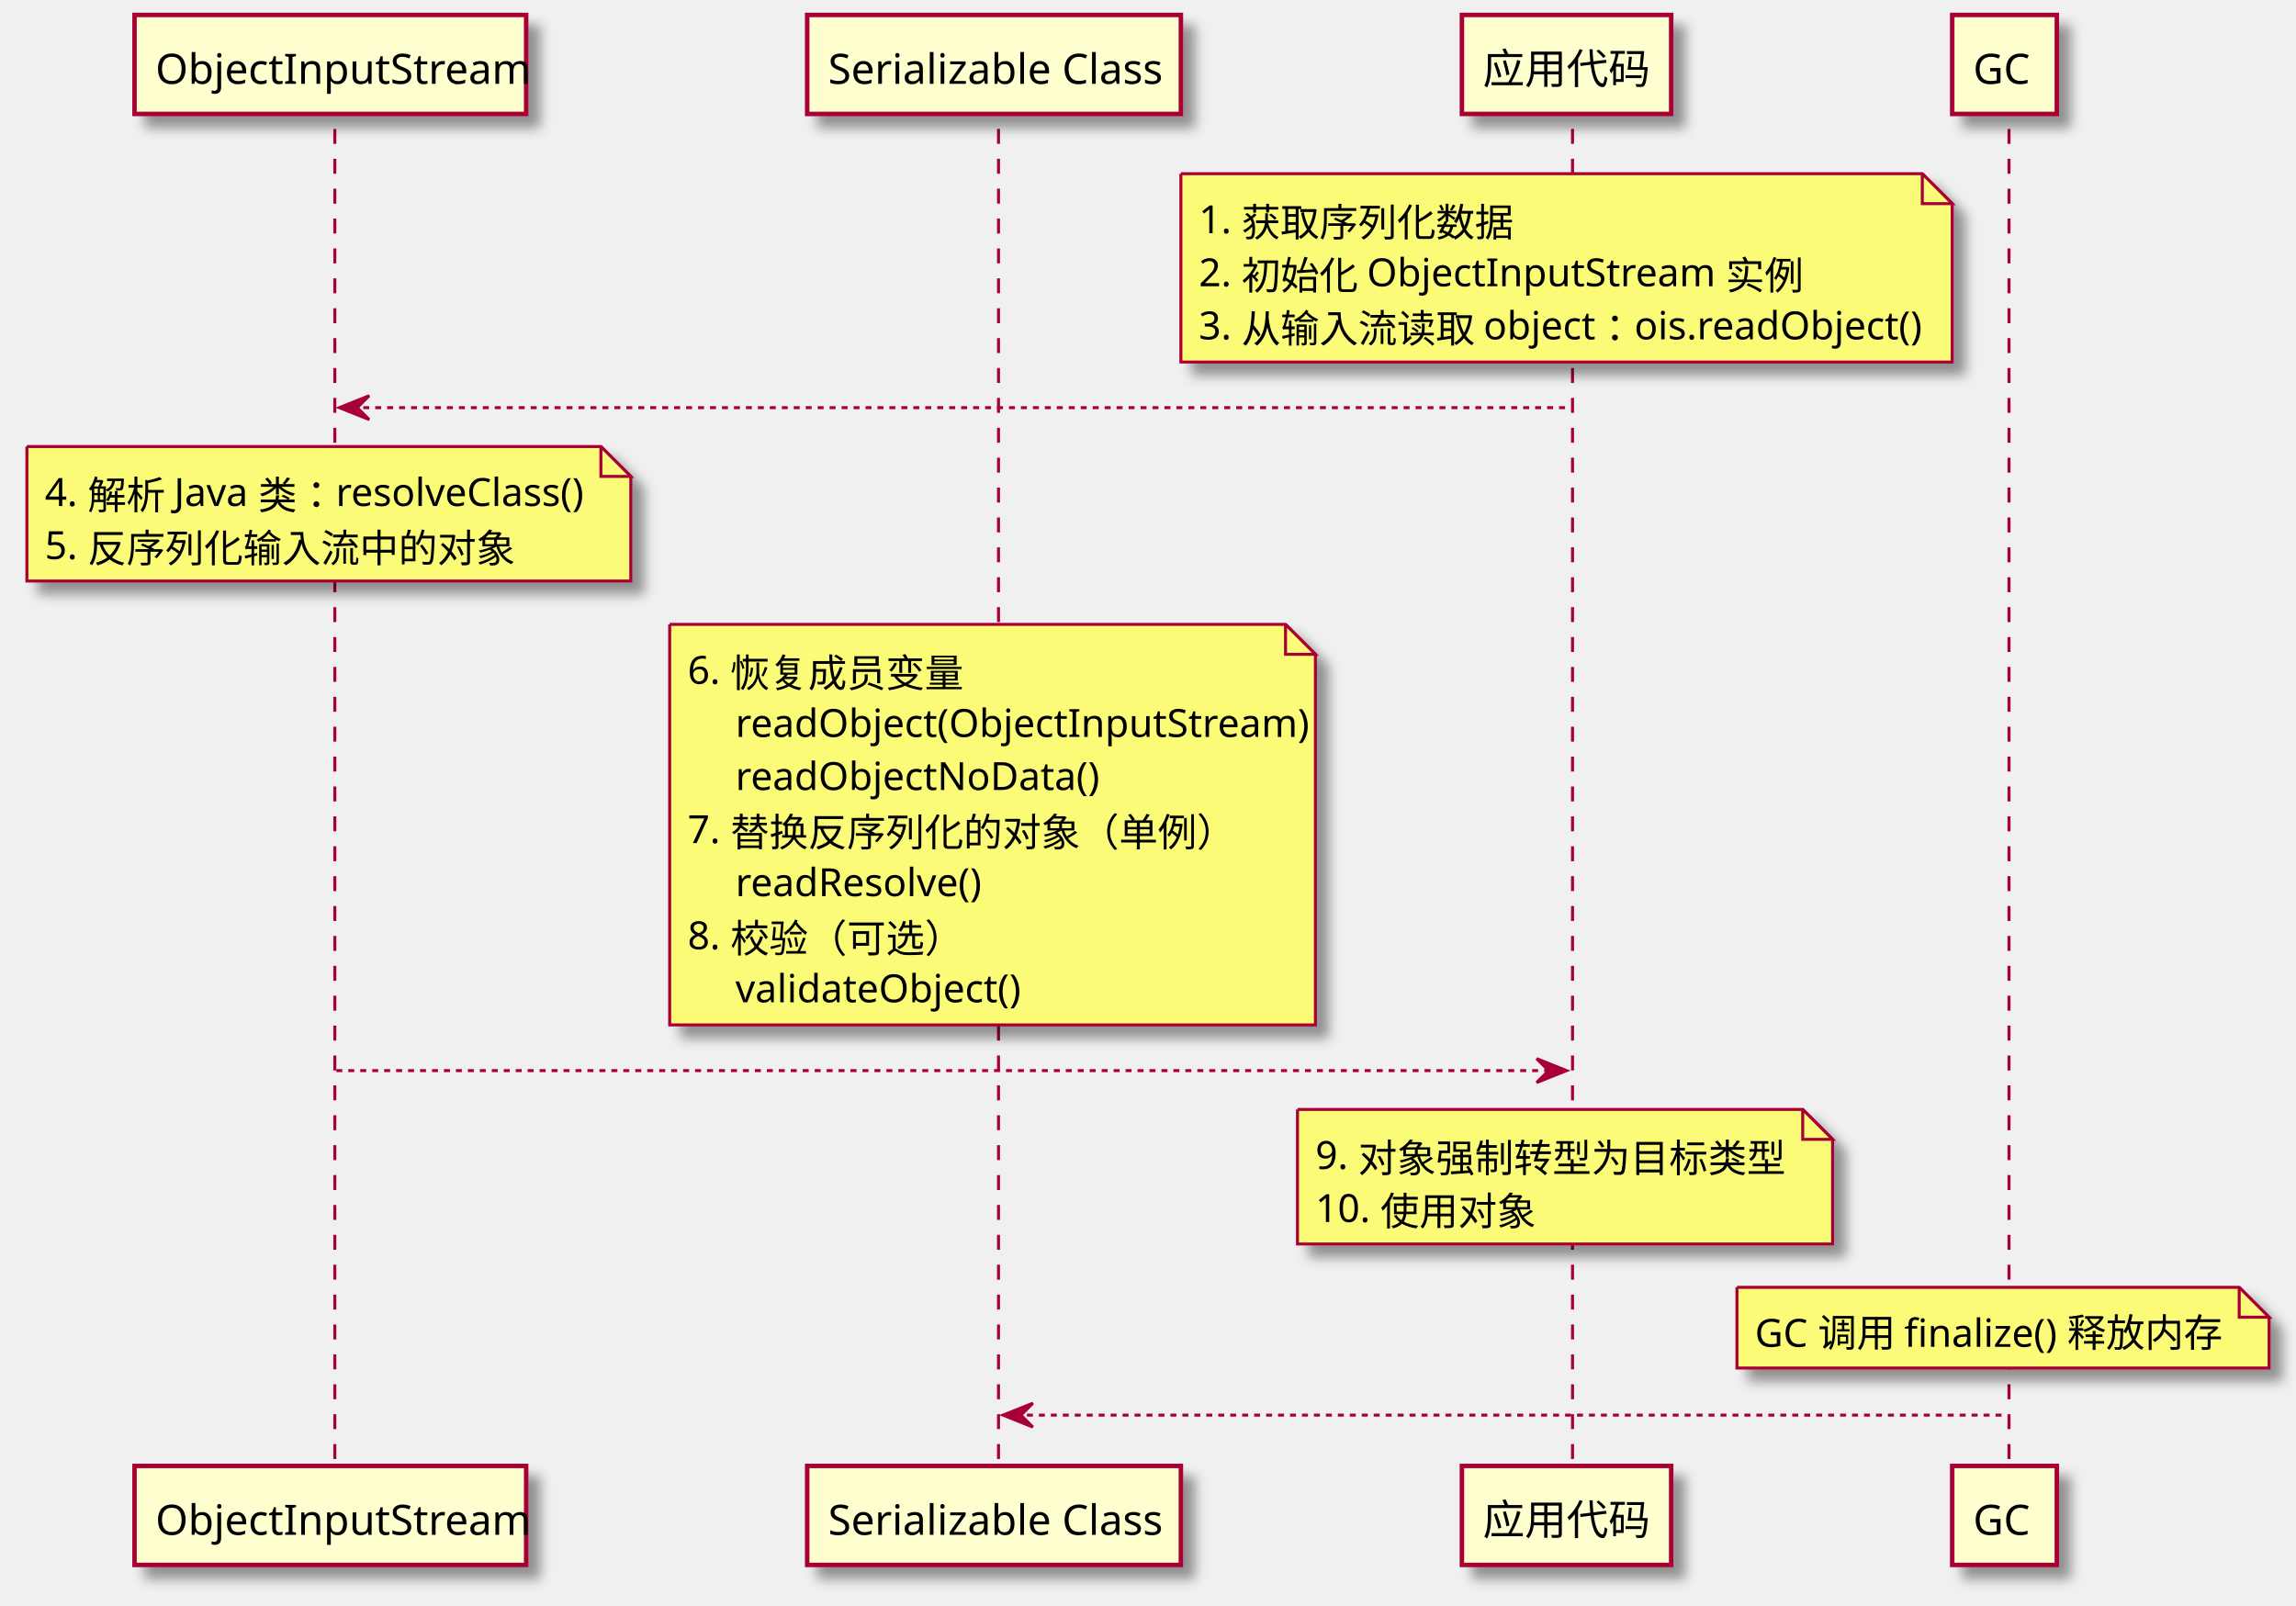
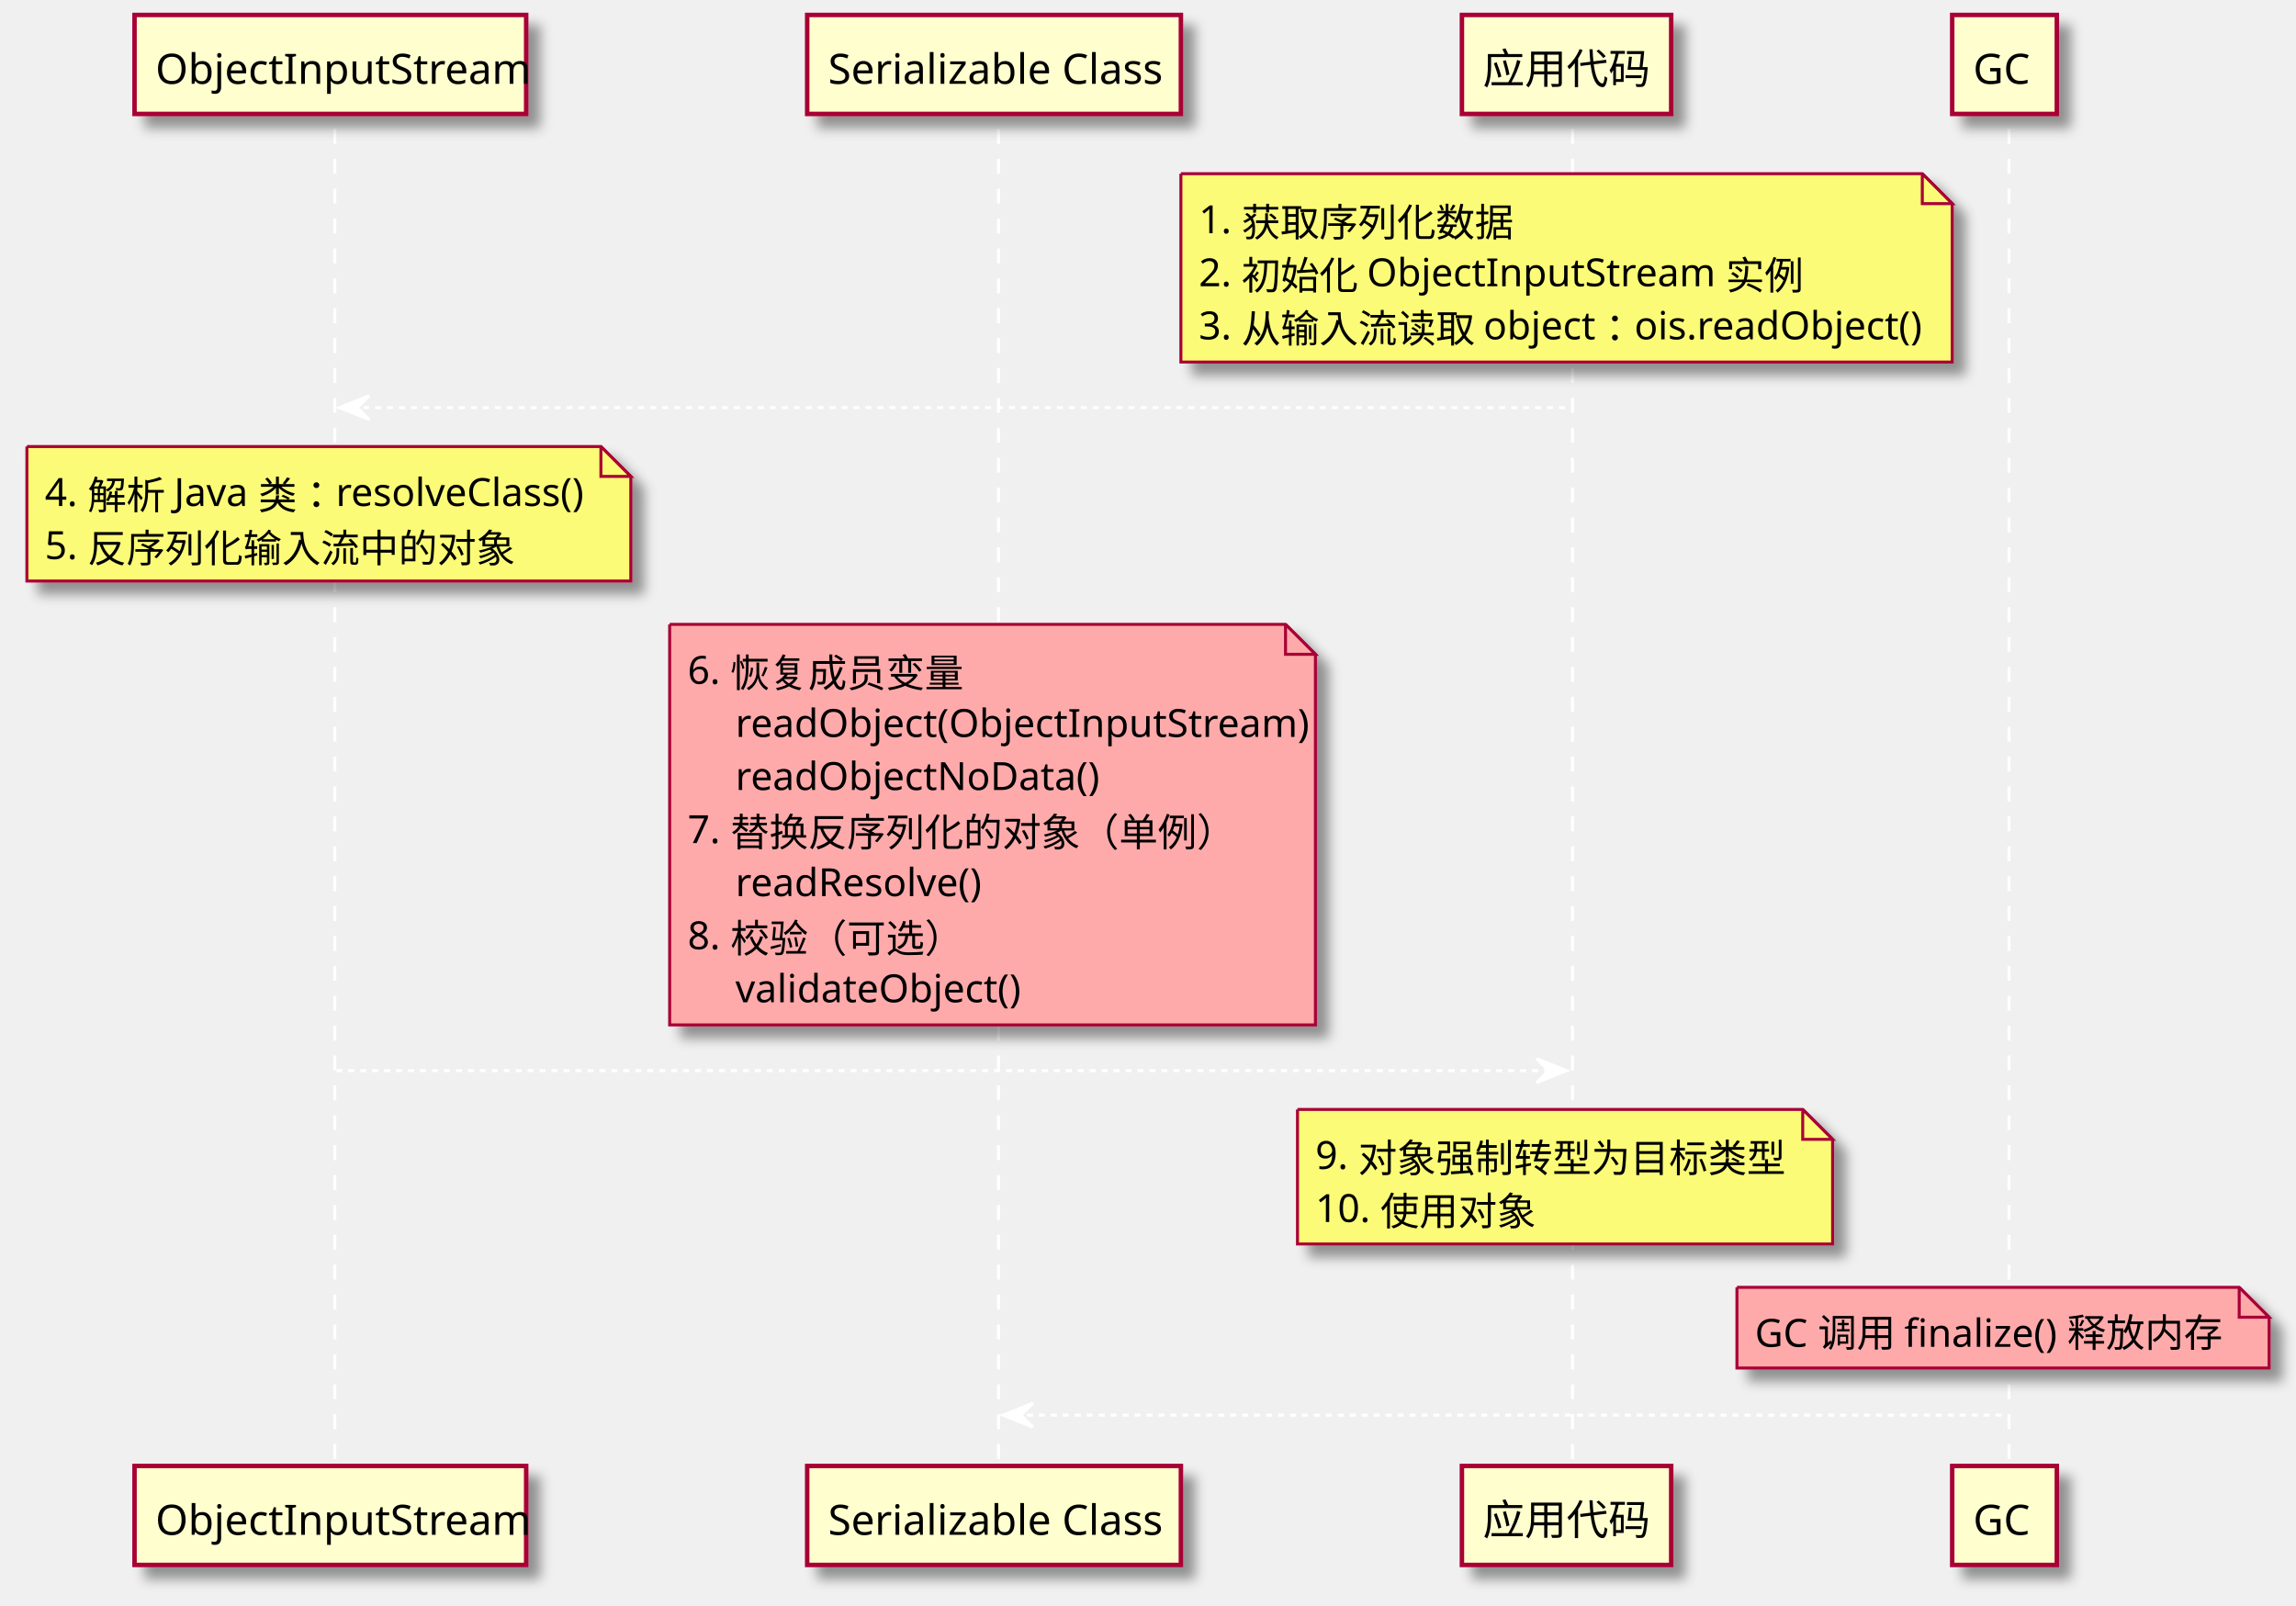
<svg xmlns="http://www.w3.org/2000/svg" contentScriptType="application/ecmascript" contentStyleType="text/css" height="537px" preserveAspectRatio="none" style="width:768px;height:537px;background:#00000000;" version="1.1" viewBox="0 0 768 537" width="768px" zoomAndPan="magnify">
  <defs>
-     <filter height="300%" id="f1v6olv8sd3x9n" width="300%" x="-1" y="-1">
+     <filter height="300%" id="flo40rhgevy2j" width="300%" x="-1" y="-1">
      <feGaussianBlur result="blurOut" stdDeviation="2.0" />
      <feColorMatrix in="blurOut" result="blurOut2" type="matrix" values="0 0 0 0 0 0 0 0 0 0 0 0 0 0 0 0 0 0 .4 0" />
      <feOffset dx="4.0" dy="4.0" in="blurOut2" result="blurOut3" />
      <feBlend in="SourceGraphic" in2="blurOut3" mode="normal" />
    </filter>
  </defs>
  <g>
-     <line style="stroke:#A80036;stroke-width:1.0;stroke-dasharray:5.0,5.0;" x1="112" x2="112" y1="43.12" y2="491.436" />
-     <line style="stroke:#A80036;stroke-width:1.0;stroke-dasharray:5.0,5.0;" x1="334" x2="334" y1="43.12" y2="491.436" />
-     <line style="stroke:#A80036;stroke-width:1.0;stroke-dasharray:5.0,5.0;" x1="526" x2="526" y1="43.12" y2="491.436" />
-     <line style="stroke:#A80036;stroke-width:1.0;stroke-dasharray:5.0,5.0;" x1="672" x2="672" y1="43.12" y2="491.436" />
-     <rect fill="#FEFECE" filter="url(#f1v6olv8sd3x9n)" height="33.12" style="stroke:#A80036;stroke-width:1.5;" width="131" x="45" y="5" />
+     <line style="stroke:#FFFFFF;stroke-width:1.0;stroke-dasharray:5.0,5.0;" x1="112" x2="112" y1="43.12" y2="491.436" />
+     <line style="stroke:#FFFFFF;stroke-width:1.0;stroke-dasharray:5.0,5.0;" x1="334" x2="334" y1="43.12" y2="491.436" />
+     <line style="stroke:#FFFFFF;stroke-width:1.0;stroke-dasharray:5.0,5.0;" x1="526" x2="526" y1="43.12" y2="491.436" />
+     <line style="stroke:#FFFFFF;stroke-width:1.0;stroke-dasharray:5.0,5.0;" x1="672" x2="672" y1="43.12" y2="491.436" />
+     <rect fill="#FEFECE" filter="url(#flo40rhgevy2j)" height="33.12" style="stroke:#A80036;stroke-width:1.5;" width="131" x="45" y="5" />
    <text fill="#000000" font-family="sans-serif" font-size="14" lengthAdjust="spacing" textLength="117" x="52" y="28.044">ObjectInputStream</text>
-     <rect fill="#FEFECE" filter="url(#f1v6olv8sd3x9n)" height="33.12" style="stroke:#A80036;stroke-width:1.5;" width="131" x="45" y="490.436" />
+     <rect fill="#FEFECE" filter="url(#flo40rhgevy2j)" height="33.12" style="stroke:#A80036;stroke-width:1.5;" width="131" x="45" y="490.436" />
    <text fill="#000000" font-family="sans-serif" font-size="14" lengthAdjust="spacing" textLength="117" x="52" y="513.48">ObjectInputStream</text>
-     <rect fill="#FEFECE" filter="url(#f1v6olv8sd3x9n)" height="33.12" style="stroke:#A80036;stroke-width:1.5;" width="125" x="270" y="5" />
+     <rect fill="#FEFECE" filter="url(#flo40rhgevy2j)" height="33.12" style="stroke:#A80036;stroke-width:1.5;" width="125" x="270" y="5" />
    <text fill="#000000" font-family="sans-serif" font-size="14" lengthAdjust="spacing" textLength="111" x="277" y="28.044">Serializable Class</text>
-     <rect fill="#FEFECE" filter="url(#f1v6olv8sd3x9n)" height="33.12" style="stroke:#A80036;stroke-width:1.5;" width="125" x="270" y="490.436" />
+     <rect fill="#FEFECE" filter="url(#flo40rhgevy2j)" height="33.12" style="stroke:#A80036;stroke-width:1.5;" width="125" x="270" y="490.436" />
    <text fill="#000000" font-family="sans-serif" font-size="14" lengthAdjust="spacing" textLength="111" x="277" y="513.48">Serializable Class</text>
-     <rect fill="#FEFECE" filter="url(#f1v6olv8sd3x9n)" height="33.12" style="stroke:#A80036;stroke-width:1.5;" width="70" x="489" y="5" />
+     <rect fill="#FEFECE" filter="url(#flo40rhgevy2j)" height="33.12" style="stroke:#A80036;stroke-width:1.5;" width="70" x="489" y="5" />
    <text fill="#000000" font-family="sans-serif" font-size="14" lengthAdjust="spacing" textLength="56" x="496" y="28.044">应用代码</text>
-     <rect fill="#FEFECE" filter="url(#f1v6olv8sd3x9n)" height="33.12" style="stroke:#A80036;stroke-width:1.5;" width="70" x="489" y="490.436" />
+     <rect fill="#FEFECE" filter="url(#flo40rhgevy2j)" height="33.12" style="stroke:#A80036;stroke-width:1.5;" width="70" x="489" y="490.436" />
    <text fill="#000000" font-family="sans-serif" font-size="14" lengthAdjust="spacing" textLength="56" x="496" y="513.48">应用代码</text>
-     <rect fill="#FEFECE" filter="url(#f1v6olv8sd3x9n)" height="33.12" style="stroke:#A80036;stroke-width:1.5;" width="35" x="653" y="5" />
+     <rect fill="#FEFECE" filter="url(#flo40rhgevy2j)" height="33.12" style="stroke:#A80036;stroke-width:1.5;" width="35" x="653" y="5" />
    <text fill="#000000" font-family="sans-serif" font-size="14" lengthAdjust="spacing" textLength="21" x="660" y="28.044">GC</text>
-     <rect fill="#FEFECE" filter="url(#f1v6olv8sd3x9n)" height="33.12" style="stroke:#A80036;stroke-width:1.5;" width="35" x="653" y="490.436" />
+     <rect fill="#FEFECE" filter="url(#flo40rhgevy2j)" height="33.12" style="stroke:#A80036;stroke-width:1.5;" width="35" x="653" y="490.436" />
    <text fill="#000000" font-family="sans-serif" font-size="14" lengthAdjust="spacing" textLength="21" x="660" y="513.48">GC</text>
-     <path d="M395,58.12 L395,121.12 L653,121.12 L653,68.12 L643,58.12 L395,58.12 " fill="#FBFB77" filter="url(#f1v6olv8sd3x9n)" style="stroke:#A80036;stroke-width:1.0;" />
+     <path d="M395,58.12 L395,121.12 L653,121.12 L653,68.12 L643,58.12 L395,58.12 " fill="#FBFB77" filter="url(#flo40rhgevy2j)" style="stroke:#A80036;stroke-width:1.0;" />
    <path d="M643,58.12 L643,68.12 L653,68.12 L643,58.12 " fill="#FBFB77" style="stroke:#A80036;stroke-width:1.0;" />
    <text fill="#000000" font-family="sans-serif" font-size="13" lengthAdjust="spacing" textLength="106" x="401" y="78.018">1. 获取序列化数据</text>
    <text fill="#000000" font-family="sans-serif" font-size="13" lengthAdjust="spacing" textLength="196" x="401" y="95.772">2. 初始化 ObjectInputStream 实例</text>
    <text fill="#000000" font-family="sans-serif" font-size="13" lengthAdjust="spacing" textLength="237" x="401" y="113.527">3. 从输入流读取 object：ois.readObject()</text>
-     <polygon fill="#A80036" points="123.5,132.383,113.5,136.383,123.5,140.383,119.5,136.383" style="stroke:#A80036;stroke-width:1.0;" />
-     <line style="stroke:#A80036;stroke-width:1.0;stroke-dasharray:2.0,2.0;" x1="117.5" x2="525" y1="136.383" y2="136.383" />
-     <path d="M9,149.383 L9,194.383 L211,194.383 L211,159.383 L201,149.383 L9,149.383 " fill="#FBFB77" filter="url(#f1v6olv8sd3x9n)" style="stroke:#A80036;stroke-width:1.0;" />
+     <polygon fill="#FFFFFF" points="123.5,132.383,113.5,136.383,123.5,140.383,119.5,136.383" style="stroke:#FFFFFF;stroke-width:1.0;" />
+     <line style="stroke:#FFFFFF;stroke-width:1.0;stroke-dasharray:2.0,2.0;" x1="117.5" x2="525" y1="136.383" y2="136.383" />
+     <path d="M9,149.383 L9,194.383 L211,194.383 L211,159.383 L201,149.383 L9,149.383 " fill="#FBFB77" filter="url(#flo40rhgevy2j)" style="stroke:#A80036;stroke-width:1.0;" />
    <path d="M201,149.383 L201,159.383 L211,159.383 L201,149.383 " fill="#FBFB77" style="stroke:#A80036;stroke-width:1.0;" />
    <text fill="#000000" font-family="sans-serif" font-size="13" lengthAdjust="spacing" textLength="181" x="15" y="169.281">4. 解析 Java 类：resolveClass()</text>
    <text fill="#000000" font-family="sans-serif" font-size="13" lengthAdjust="spacing" textLength="158" x="15" y="187.036">5. 反序列化输入流中的对象</text>
-     <path d="M224,208.892 L224,342.892 L440,342.892 L440,218.892 L430,208.892 L224,208.892 " fill="#FBFB77" filter="url(#f1v6olv8sd3x9n)" style="stroke:#A80036;stroke-width:1.0;" />
-     <path d="M430,208.892 L430,218.892 L440,218.892 L430,208.892 " fill="#FBFB77" style="stroke:#A80036;stroke-width:1.0;" />
+     <path d="M224,208.892 L224,342.892 L440,342.892 L440,218.892 L430,208.892 L224,208.892 " fill="#FFAAAA" filter="url(#flo40rhgevy2j)" style="stroke:#A80036;stroke-width:1.0;" />
+     <path d="M430,208.892 L430,218.892 L440,218.892 L430,208.892 " fill="#FFAAAA" style="stroke:#A80036;stroke-width:1.0;" />
    <text fill="#000000" font-family="sans-serif" font-size="13" lengthAdjust="spacing" textLength="93" x="230" y="228.79">6. 恢复成员变量</text>
    <text fill="#000000" font-family="sans-serif" font-size="13" lengthAdjust="spacing" textLength="179" x="246" y="246.544">readObject(ObjectInputStream)</text>
    <text fill="#000000" font-family="sans-serif" font-size="13" lengthAdjust="spacing" textLength="114" x="246" y="264.299">readObjectNoData()</text>
    <text fill="#000000" font-family="sans-serif" font-size="13" lengthAdjust="spacing" textLength="184" x="230" y="282.053">7. 替换反序列化的对象（单例）</text>
    <text fill="#000000" font-family="sans-serif" font-size="13" lengthAdjust="spacing" textLength="78" x="246" y="299.808">readResolve()</text>
    <text fill="#000000" font-family="sans-serif" font-size="13" lengthAdjust="spacing" textLength="93" x="230" y="317.562">8. 校验（可选）</text>
    <text fill="#000000" font-family="sans-serif" font-size="13" lengthAdjust="spacing" textLength="89" x="246" y="335.316">validateObject()</text>
-     <polygon fill="#A80036" points="514,354.173,524,358.173,514,362.173,518,358.173" style="stroke:#A80036;stroke-width:1.0;" />
-     <line style="stroke:#A80036;stroke-width:1.0;stroke-dasharray:2.0,2.0;" x1="112.5" x2="520" y1="358.173" y2="358.173" />
-     <path d="M434,371.173 L434,416.173 L613,416.173 L613,381.173 L603,371.173 L434,371.173 " fill="#FBFB77" filter="url(#f1v6olv8sd3x9n)" style="stroke:#A80036;stroke-width:1.0;" />
+     <polygon fill="#FFFFFF" points="514,354.173,524,358.173,514,362.173,518,358.173" style="stroke:#FFFFFF;stroke-width:1.0;" />
+     <line style="stroke:#FFFFFF;stroke-width:1.0;stroke-dasharray:2.0,2.0;" x1="112.5" x2="520" y1="358.173" y2="358.173" />
+     <path d="M434,371.173 L434,416.173 L613,416.173 L613,381.173 L603,371.173 L434,371.173 " fill="#FBFB77" filter="url(#flo40rhgevy2j)" style="stroke:#A80036;stroke-width:1.0;" />
    <path d="M603,371.173 L603,381.173 L613,381.173 L603,371.173 " fill="#FBFB77" style="stroke:#A80036;stroke-width:1.0;" />
    <text fill="#000000" font-family="sans-serif" font-size="13" lengthAdjust="spacing" textLength="158" x="440" y="391.071">9. 对象强制转型为目标类型</text>
    <text fill="#000000" font-family="sans-serif" font-size="13" lengthAdjust="spacing" textLength="74" x="440" y="408.825">10. 使用对象</text>
-     <path d="M581,430.682 L581,457.682 L759,457.682 L759,440.682 L749,430.682 L581,430.682 " fill="#FBFB77" filter="url(#f1v6olv8sd3x9n)" style="stroke:#A80036;stroke-width:1.0;" />
-     <path d="M749,430.682 L749,440.682 L759,440.682 L749,430.682 " fill="#FBFB77" style="stroke:#A80036;stroke-width:1.0;" />
+     <path d="M581,430.682 L581,457.682 L759,457.682 L759,440.682 L749,430.682 L581,430.682 " fill="#FFAAAA" filter="url(#flo40rhgevy2j)" style="stroke:#A80036;stroke-width:1.0;" />
+     <path d="M749,430.682 L749,440.682 L759,440.682 L749,430.682 " fill="#FFAAAA" style="stroke:#A80036;stroke-width:1.0;" />
    <text fill="#000000" font-family="sans-serif" font-size="13" lengthAdjust="spacing" textLength="157" x="587" y="450.58">GC 调用 finalize() 释放内存</text>
-     <polygon fill="#A80036" points="345.5,469.436,335.5,473.436,345.5,477.436,341.5,473.436" style="stroke:#A80036;stroke-width:1.0;" />
-     <line style="stroke:#A80036;stroke-width:1.0;stroke-dasharray:2.0,2.0;" x1="339.5" x2="671.5" y1="473.436" y2="473.436" />
+     <polygon fill="#FFFFFF" points="345.5,469.436,335.5,473.436,345.5,477.436,341.5,473.436" style="stroke:#FFFFFF;stroke-width:1.0;" />
+     <line style="stroke:#FFFFFF;stroke-width:1.0;stroke-dasharray:2.0,2.0;" x1="339.5" x2="671.5" y1="473.436" y2="473.436" />
  </g>
</svg>
